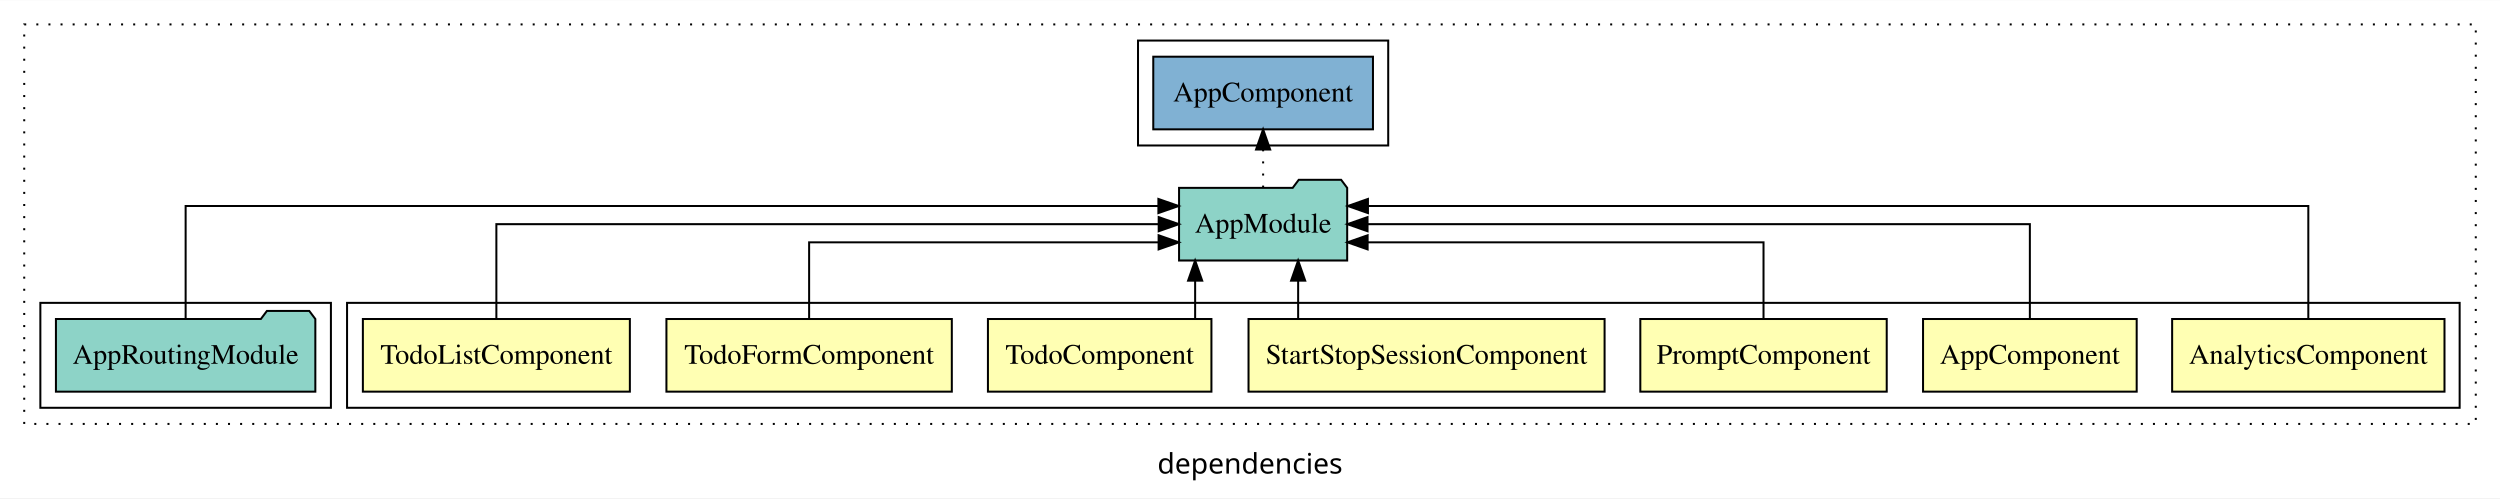
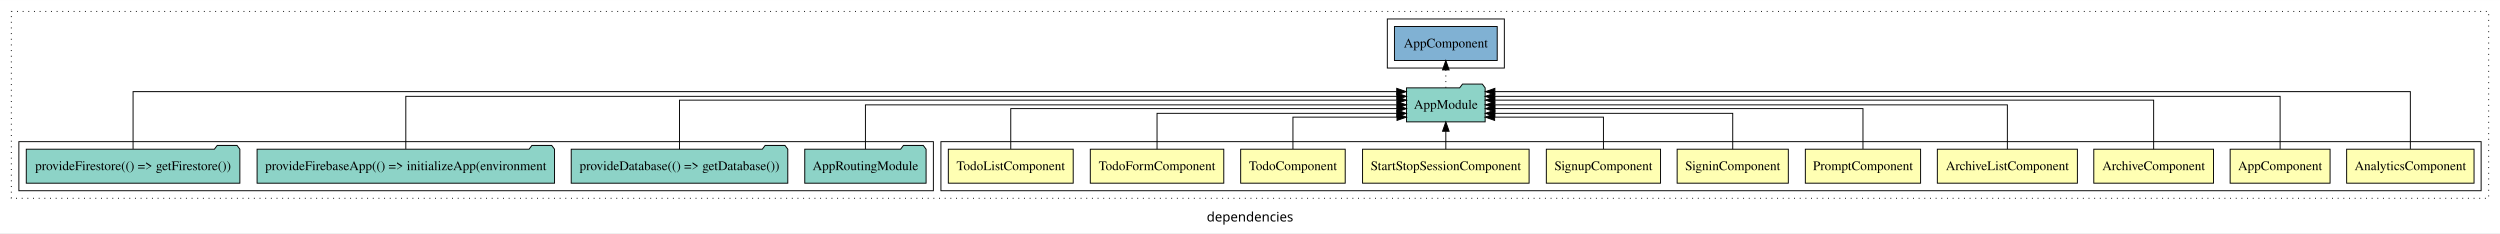
- <svg xmlns="http://www.w3.org/2000/svg" width="1239pt" height="247pt" viewBox="0.00 0.00 1239.00 246.80">
+ <svg xmlns="http://www.w3.org/2000/svg" width="2649pt" height="247pt" viewBox="0.00 0.00 2649.00 246.80">
  <g id="graph0" class="graph" transform="scale(1 1) rotate(0) translate(4 242.8)">
-     <polygon fill="white" stroke="transparent" points="-4,4 -4,-242.8 1235,-242.8 1235,4 -4,4" />
-     <text text-anchor="middle" x="615.5" y="-8.2" font-family="sans-serif" font-size="14.00">dependencies</text>
+     <polygon fill="white" stroke="transparent" points="-4,4 -4,-242.8 2645,-242.8 2645,4 -4,4" />
+     <text text-anchor="middle" x="1320.5" y="-8.2" font-family="sans-serif" font-size="14.00">dependencies</text>
    <g id="clust1" class="cluster">
-       <polygon fill="none" stroke="black" stroke-dasharray="1,5" points="8,-32.8 8,-230.8 1223,-230.8 1223,-32.8 8,-32.8" />
+       <polygon fill="none" stroke="black" stroke-dasharray="1,5" points="8,-32.8 8,-230.8 2633,-230.8 2633,-32.8 8,-32.8" />
    </g>
    <g id="clust2" class="cluster">
-       <polygon fill="none" stroke="black" points="168,-40.8 168,-92.8 1215,-92.8 1215,-40.8 168,-40.8" />
+       <polygon fill="none" stroke="black" points="993,-40.8 993,-92.8 2625,-92.8 2625,-40.8 993,-40.8" />
    </g>
-     <g id="clust10" class="cluster">
-       <polygon fill="none" stroke="black" points="16,-40.8 16,-92.8 160,-92.8 160,-40.8 16,-40.8" />
+     <g id="clust14" class="cluster">
+       <polygon fill="none" stroke="black" points="16,-40.8 16,-92.8 985,-92.8 985,-40.8 16,-40.8" />
    </g>
-     <g id="clust12" class="cluster">
-       <polygon fill="none" stroke="black" points="560,-170.8 560,-222.8 684,-222.8 684,-170.8 560,-170.8" />
+     <g id="clust16" class="cluster">
+       <polygon fill="none" stroke="black" points="1466,-170.8 1466,-222.8 1590,-222.8 1590,-170.8 1466,-170.8" />
    </g>
    <g id="node1" class="node">
-       <polygon fill="#ffffb3" stroke="black" points="1207.49,-84.8 1072.51,-84.8 1072.51,-48.8 1207.49,-48.8 1207.49,-84.8" />
-       <text text-anchor="middle" x="1140" y="-62.6" font-family="Times,serif" font-size="14.00">AnalyticsComponent</text>
+       <polygon fill="#ffffb3" stroke="black" points="2617.49,-84.8 2482.51,-84.8 2482.51,-48.8 2617.49,-48.8 2617.49,-84.8" />
+       <text text-anchor="middle" x="2550" y="-62.6" font-family="Times,serif" font-size="14.00">AnalyticsComponent</text>
+     </g>
+     <g id="node12" class="node">
+       <polygon fill="#8dd3c7" stroke="black" points="1569.66,-149.8 1566.66,-153.8 1545.66,-153.8 1542.66,-149.8 1486.34,-149.8 1486.34,-113.8 1569.66,-113.8 1569.66,-149.8" />
+       <text text-anchor="middle" x="1528" y="-127.6" font-family="Times,serif" font-size="14.00">AppModule</text>
+     </g>
+     <g id="edge1" class="edge">
+       <path fill="none" stroke="black" d="M2550,-85.12C2550,-108.46 2550,-145.8 2550,-145.8 2550,-145.8 1579.97,-145.8 1579.97,-145.8" />
+       <polygon fill="black" stroke="black" points="1579.97,-142.3 1569.97,-145.8 1579.97,-149.3 1579.97,-142.3" />
+     </g>
+     <g id="node2" class="node">
+       <polygon fill="#ffffb3" stroke="black" points="2464.94,-84.8 2359.06,-84.8 2359.06,-48.8 2464.94,-48.8 2464.94,-84.8" />
+       <text text-anchor="middle" x="2412" y="-62.6" font-family="Times,serif" font-size="14.00">AppComponent</text>
+     </g>
+     <g id="edge2" class="edge">
+       <path fill="none" stroke="black" d="M2412,-85.09C2412,-107.01 2412,-140.8 2412,-140.8 2412,-140.8 1579.75,-140.8 1579.75,-140.8" />
+       <polygon fill="black" stroke="black" points="1579.75,-137.3 1569.75,-140.8 1579.75,-144.3 1579.75,-137.3" />
+     </g>
+     <g id="node3" class="node">
+       <polygon fill="#ffffb3" stroke="black" points="2341.42,-84.8 2214.58,-84.8 2214.58,-48.8 2341.42,-48.8 2341.42,-84.8" />
+       <text text-anchor="middle" x="2278" y="-62.6" font-family="Times,serif" font-size="14.00">ArchiveComponent</text>
+     </g>
+     <g id="edge3" class="edge">
+       <path fill="none" stroke="black" d="M2278,-84.83C2278,-105.57 2278,-136.8 2278,-136.8 2278,-136.8 1579.93,-136.8 1579.93,-136.8" />
+       <polygon fill="black" stroke="black" points="1579.93,-133.3 1569.93,-136.8 1579.93,-140.3 1579.93,-133.3" />
+     </g>
+     <g id="node4" class="node">
+       <polygon fill="#ffffb3" stroke="black" points="2197.2,-84.8 2048.8,-84.8 2048.8,-48.8 2197.2,-48.8 2197.2,-84.8" />
+       <text text-anchor="middle" x="2123" y="-62.6" font-family="Times,serif" font-size="14.00">ArchiveListComponent</text>
+     </g>
+     <g id="edge4" class="edge">
+       <path fill="none" stroke="black" d="M2123,-84.91C2123,-104.14 2123,-131.8 2123,-131.8 2123,-131.8 1579.84,-131.8 1579.84,-131.8" />
+       <polygon fill="black" stroke="black" points="1579.84,-128.3 1569.84,-131.8 1579.84,-135.3 1579.84,-128.3" />
+     </g>
+     <g id="node5" class="node">
+       <polygon fill="#ffffb3" stroke="black" points="2031.06,-84.8 1908.94,-84.8 1908.94,-48.8 2031.06,-48.8 2031.06,-84.8" />
+       <text text-anchor="middle" x="1970" y="-62.6" font-family="Times,serif" font-size="14.00">PromptComponent</text>
+     </g>
+     <g id="edge5" class="edge">
+       <path fill="none" stroke="black" d="M1970,-85.1C1970,-103.07 1970,-127.8 1970,-127.8 1970,-127.8 1579.98,-127.8 1579.98,-127.8" />
+       <polygon fill="black" stroke="black" points="1579.98,-124.3 1569.98,-127.8 1579.98,-131.3 1579.98,-124.3" />
+     </g>
+     <g id="node6" class="node">
+       <polygon fill="#ffffb3" stroke="black" points="1890.9,-84.8 1773.1,-84.8 1773.1,-48.8 1890.9,-48.8 1890.9,-84.8" />
+       <text text-anchor="middle" x="1832" y="-62.6" font-family="Times,serif" font-size="14.00">SigninComponent</text>
+     </g>
+     <g id="edge6" class="edge">
+       <path fill="none" stroke="black" d="M1832,-84.83C1832,-101.2 1832,-122.8 1832,-122.8 1832,-122.8 1579.95,-122.8 1579.95,-122.8" />
+       <polygon fill="black" stroke="black" points="1579.95,-119.3 1569.95,-122.8 1579.95,-126.3 1579.95,-119.3" />
+     </g>
+     <g id="node7" class="node">
+       <polygon fill="#ffffb3" stroke="black" points="1755.51,-84.8 1634.49,-84.8 1634.49,-48.8 1755.51,-48.8 1755.51,-84.8" />
+       <text text-anchor="middle" x="1695" y="-62.6" font-family="Times,serif" font-size="14.00">SignupComponent</text>
+     </g>
+     <g id="edge7" class="edge">
+       <path fill="none" stroke="black" d="M1695,-84.99C1695,-99.98 1695,-118.8 1695,-118.8 1695,-118.8 1579.71,-118.8 1579.71,-118.8" />
+       <polygon fill="black" stroke="black" points="1579.71,-115.3 1569.71,-118.8 1579.71,-122.3 1579.71,-115.3" />
    </g>
    <g id="node8" class="node">
-       <polygon fill="#8dd3c7" stroke="black" points="663.66,-149.8 660.66,-153.8 639.66,-153.8 636.66,-149.8 580.34,-149.8 580.34,-113.8 663.66,-113.8 663.66,-149.8" />
-       <text text-anchor="middle" x="622" y="-127.6" font-family="Times,serif" font-size="14.00">AppModule</text>
+       <polygon fill="#ffffb3" stroke="black" points="1616.23,-84.8 1439.77,-84.8 1439.77,-48.8 1616.23,-48.8 1616.23,-84.8" />
+       <text text-anchor="middle" x="1528" y="-62.6" font-family="Times,serif" font-size="14.00">StartStopSessionComponent</text>
    </g>
-     <g id="edge1" class="edge">
-       <path fill="none" stroke="black" d="M1140,-85.09C1140,-107.01 1140,-140.8 1140,-140.8 1140,-140.8 673.95,-140.8 673.95,-140.8" />
-       <polygon fill="black" stroke="black" points="673.95,-137.3 663.95,-140.8 673.95,-144.3 673.95,-137.3" />
+     <g id="edge8" class="edge">
+       <path fill="none" stroke="black" d="M1528,-84.91C1528,-84.91 1528,-103.79 1528,-103.79" />
+       <polygon fill="black" stroke="black" points="1524.5,-103.79 1528,-113.79 1531.5,-103.79 1524.5,-103.79" />
    </g>
-     <g id="node2" class="node">
-       <polygon fill="#ffffb3" stroke="black" points="1054.94,-84.8 949.06,-84.8 949.06,-48.8 1054.94,-48.8 1054.94,-84.8" />
-       <text text-anchor="middle" x="1002" y="-62.6" font-family="Times,serif" font-size="14.00">AppComponent</text>
+     <g id="node9" class="node">
+       <polygon fill="#ffffb3" stroke="black" points="1421.38,-84.8 1310.62,-84.8 1310.62,-48.8 1421.38,-48.8 1421.38,-84.8" />
+       <text text-anchor="middle" x="1366" y="-62.6" font-family="Times,serif" font-size="14.00">TodoComponent</text>
    </g>
-     <g id="edge2" class="edge">
-       <path fill="none" stroke="black" d="M1002,-84.91C1002,-104.14 1002,-131.8 1002,-131.8 1002,-131.8 673.75,-131.8 673.75,-131.8" />
-       <polygon fill="black" stroke="black" points="673.75,-128.3 663.75,-131.8 673.75,-135.3 673.75,-128.3" />
-     </g>
-     <g id="node3" class="node">
-       <polygon fill="#ffffb3" stroke="black" points="931.06,-84.8 808.94,-84.8 808.94,-48.8 931.06,-48.8 931.06,-84.8" />
-       <text text-anchor="middle" x="870" y="-62.6" font-family="Times,serif" font-size="14.00">PromptComponent</text>
-     </g>
-     <g id="edge3" class="edge">
-       <path fill="none" stroke="black" d="M870,-84.83C870,-101.2 870,-122.8 870,-122.8 870,-122.8 673.79,-122.8 673.79,-122.8" />
-       <polygon fill="black" stroke="black" points="673.79,-119.3 663.79,-122.8 673.79,-126.3 673.79,-119.3" />
-     </g>
-     <g id="node4" class="node">
-       <polygon fill="#ffffb3" stroke="black" points="791.23,-84.8 614.77,-84.8 614.77,-48.8 791.23,-48.8 791.23,-84.8" />
-       <text text-anchor="middle" x="703" y="-62.6" font-family="Times,serif" font-size="14.00">StartStopSessionComponent</text>
-     </g>
-     <g id="edge4" class="edge">
-       <path fill="none" stroke="black" d="M639.36,-84.91C639.36,-84.91 639.36,-103.79 639.36,-103.79" />
-       <polygon fill="black" stroke="black" points="635.86,-103.79 639.36,-113.79 642.86,-103.79 635.86,-103.79" />
-     </g>
-     <g id="node5" class="node">
-       <polygon fill="#ffffb3" stroke="black" points="596.38,-84.8 485.62,-84.8 485.62,-48.8 596.38,-48.8 596.38,-84.8" />
-       <text text-anchor="middle" x="541" y="-62.6" font-family="Times,serif" font-size="14.00">TodoComponent</text>
-     </g>
-     <g id="edge5" class="edge">
-       <path fill="none" stroke="black" d="M588.31,-84.91C588.31,-84.91 588.31,-103.79 588.31,-103.79" />
-       <polygon fill="black" stroke="black" points="584.81,-103.79 588.31,-113.79 591.81,-103.79 584.81,-103.79" />
-     </g>
-     <g id="node6" class="node">
-       <polygon fill="#ffffb3" stroke="black" points="467.72,-84.8 326.28,-84.8 326.28,-48.8 467.72,-48.8 467.72,-84.8" />
-       <text text-anchor="middle" x="397" y="-62.6" font-family="Times,serif" font-size="14.00">TodoFormComponent</text>
-     </g>
-     <g id="edge6" class="edge">
-       <path fill="none" stroke="black" d="M397,-84.83C397,-101.2 397,-122.8 397,-122.8 397,-122.8 570.21,-122.8 570.21,-122.8" />
-       <polygon fill="black" stroke="black" points="570.21,-126.3 580.21,-122.8 570.21,-119.3 570.21,-126.3" />
-     </g>
-     <g id="node7" class="node">
-       <polygon fill="#ffffb3" stroke="black" points="308.16,-84.8 175.84,-84.8 175.84,-48.8 308.16,-48.8 308.16,-84.8" />
-       <text text-anchor="middle" x="242" y="-62.6" font-family="Times,serif" font-size="14.00">TodoListComponent</text>
-     </g>
-     <g id="edge7" class="edge">
-       <path fill="none" stroke="black" d="M242,-84.91C242,-104.14 242,-131.8 242,-131.8 242,-131.8 570.25,-131.8 570.25,-131.8" />
-       <polygon fill="black" stroke="black" points="570.25,-135.3 580.25,-131.8 570.25,-128.3 570.25,-135.3" />
+     <g id="edge9" class="edge">
+       <path fill="none" stroke="black" d="M1366,-84.99C1366,-99.98 1366,-118.8 1366,-118.8 1366,-118.8 1476.28,-118.8 1476.28,-118.8" />
+       <polygon fill="black" stroke="black" points="1476.28,-122.3 1486.28,-118.8 1476.28,-115.3 1476.28,-122.3" />
    </g>
    <g id="node10" class="node">
-       <polygon fill="#80b1d3" stroke="black" points="676.44,-214.8 567.56,-214.8 567.56,-178.8 676.44,-178.8 676.44,-214.8" />
-       <text text-anchor="middle" x="622" y="-192.6" font-family="Times,serif" font-size="14.00">AppComponent </text>
+       <polygon fill="#ffffb3" stroke="black" points="1292.72,-84.8 1151.28,-84.8 1151.28,-48.8 1292.72,-48.8 1292.72,-84.8" />
+       <text text-anchor="middle" x="1222" y="-62.6" font-family="Times,serif" font-size="14.00">TodoFormComponent</text>
    </g>
-     <g id="edge9" class="edge">
-       <path fill="none" stroke="black" stroke-dasharray="1,5" d="M622,-149.91C622,-149.91 622,-168.79 622,-168.79" />
-       <polygon fill="black" stroke="black" points="618.5,-168.79 622,-178.79 625.5,-168.79 618.5,-168.79" />
+     <g id="edge10" class="edge">
+       <path fill="none" stroke="black" d="M1222,-84.83C1222,-101.2 1222,-122.8 1222,-122.8 1222,-122.8 1476.09,-122.8 1476.09,-122.8" />
+       <polygon fill="black" stroke="black" points="1476.09,-126.3 1486.09,-122.8 1476.09,-119.3 1476.09,-126.3" />
    </g>
-     <g id="node9" class="node">
-       <polygon fill="#8dd3c7" stroke="black" points="152.28,-84.8 149.28,-88.8 128.28,-88.8 125.28,-84.8 23.72,-84.8 23.72,-48.8 152.28,-48.8 152.28,-84.8" />
-       <text text-anchor="middle" x="88" y="-62.6" font-family="Times,serif" font-size="14.00">AppRoutingModule</text>
+     <g id="node11" class="node">
+       <polygon fill="#ffffb3" stroke="black" points="1133.16,-84.8 1000.84,-84.8 1000.84,-48.8 1133.16,-48.8 1133.16,-84.8" />
+       <text text-anchor="middle" x="1067" y="-62.6" font-family="Times,serif" font-size="14.00">TodoListComponent</text>
    </g>
-     <g id="edge8" class="edge">
-       <path fill="none" stroke="black" d="M88,-85.09C88,-107.01 88,-140.8 88,-140.8 88,-140.8 570.1,-140.8 570.1,-140.8" />
-       <polygon fill="black" stroke="black" points="570.1,-144.3 580.1,-140.8 570.1,-137.3 570.1,-144.3" />
+     <g id="edge11" class="edge">
+       <path fill="none" stroke="black" d="M1067,-85.1C1067,-103.07 1067,-127.8 1067,-127.8 1067,-127.8 1476.28,-127.8 1476.28,-127.8" />
+       <polygon fill="black" stroke="black" points="1476.28,-131.3 1486.28,-127.8 1476.28,-124.3 1476.28,-131.3" />
+     </g>
+     <g id="node17" class="node">
+       <polygon fill="#80b1d3" stroke="black" points="1582.44,-214.8 1473.56,-214.8 1473.56,-178.8 1582.44,-178.8 1582.44,-214.8" />
+       <text text-anchor="middle" x="1528" y="-192.6" font-family="Times,serif" font-size="14.00">AppComponent </text>
+     </g>
+     <g id="edge16" class="edge">
+       <path fill="none" stroke="black" stroke-dasharray="1,5" d="M1528,-149.91C1528,-149.91 1528,-168.79 1528,-168.79" />
+       <polygon fill="black" stroke="black" points="1524.5,-168.79 1528,-178.79 1531.5,-168.79 1524.5,-168.79" />
+     </g>
+     <g id="node13" class="node">
+       <polygon fill="#8dd3c7" stroke="black" points="977.28,-84.8 974.28,-88.8 953.28,-88.8 950.28,-84.8 848.72,-84.8 848.72,-48.8 977.28,-48.8 977.28,-84.8" />
+       <text text-anchor="middle" x="913" y="-62.6" font-family="Times,serif" font-size="14.00">AppRoutingModule</text>
+     </g>
+     <g id="edge12" class="edge">
+       <path fill="none" stroke="black" d="M913,-84.91C913,-104.14 913,-131.8 913,-131.8 913,-131.8 1476.21,-131.8 1476.21,-131.8" />
+       <polygon fill="black" stroke="black" points="1476.21,-135.3 1486.21,-131.8 1476.21,-128.3 1476.21,-135.3" />
+     </g>
+     <g id="node14" class="node">
+       <polygon fill="#8dd3c7" stroke="black" points="830.74,-84.8 827.74,-88.8 806.74,-88.8 803.74,-84.8 601.26,-84.8 601.26,-48.8 830.74,-48.8 830.74,-84.8" />
+       <text text-anchor="middle" x="716" y="-62.6" font-family="Times,serif" font-size="14.00">provideDatabase(() =&gt; getDatabase())</text>
+     </g>
+     <g id="edge13" class="edge">
+       <path fill="none" stroke="black" d="M716,-84.83C716,-105.57 716,-136.8 716,-136.8 716,-136.8 1476.34,-136.8 1476.34,-136.8" />
+       <polygon fill="black" stroke="black" points="1476.34,-140.3 1486.34,-136.8 1476.34,-133.3 1476.34,-140.3" />
+     </g>
+     <g id="node15" class="node">
+       <polygon fill="#8dd3c7" stroke="black" points="583.59,-84.8 580.59,-88.8 559.59,-88.8 556.59,-84.8 268.41,-84.8 268.41,-48.8 583.59,-48.8 583.59,-84.8" />
+       <text text-anchor="middle" x="426" y="-62.6" font-family="Times,serif" font-size="14.00">provideFirebaseApp(() =&gt; initializeApp(environment</text>
+     </g>
+     <g id="edge14" class="edge">
+       <path fill="none" stroke="black" d="M426,-85.09C426,-107.01 426,-140.8 426,-140.8 426,-140.8 1476.15,-140.8 1476.15,-140.8" />
+       <polygon fill="black" stroke="black" points="1476.15,-144.3 1486.15,-140.8 1476.15,-137.3 1476.15,-144.3" />
+     </g>
+     <g id="node16" class="node">
+       <polygon fill="#8dd3c7" stroke="black" points="250.16,-84.8 247.16,-88.8 226.16,-88.8 223.16,-84.8 23.84,-84.8 23.84,-48.8 250.16,-48.8 250.16,-84.8" />
+       <text text-anchor="middle" x="137" y="-62.6" font-family="Times,serif" font-size="14.00">provideFirestore(() =&gt; getFirestore())</text>
+     </g>
+     <g id="edge15" class="edge">
+       <path fill="none" stroke="black" d="M137,-85.12C137,-108.46 137,-145.8 137,-145.8 137,-145.8 1475.99,-145.8 1475.99,-145.8" />
+       <polygon fill="black" stroke="black" points="1475.99,-149.3 1485.99,-145.8 1475.99,-142.3 1475.99,-149.3" />
    </g>
  </g>
</svg>
